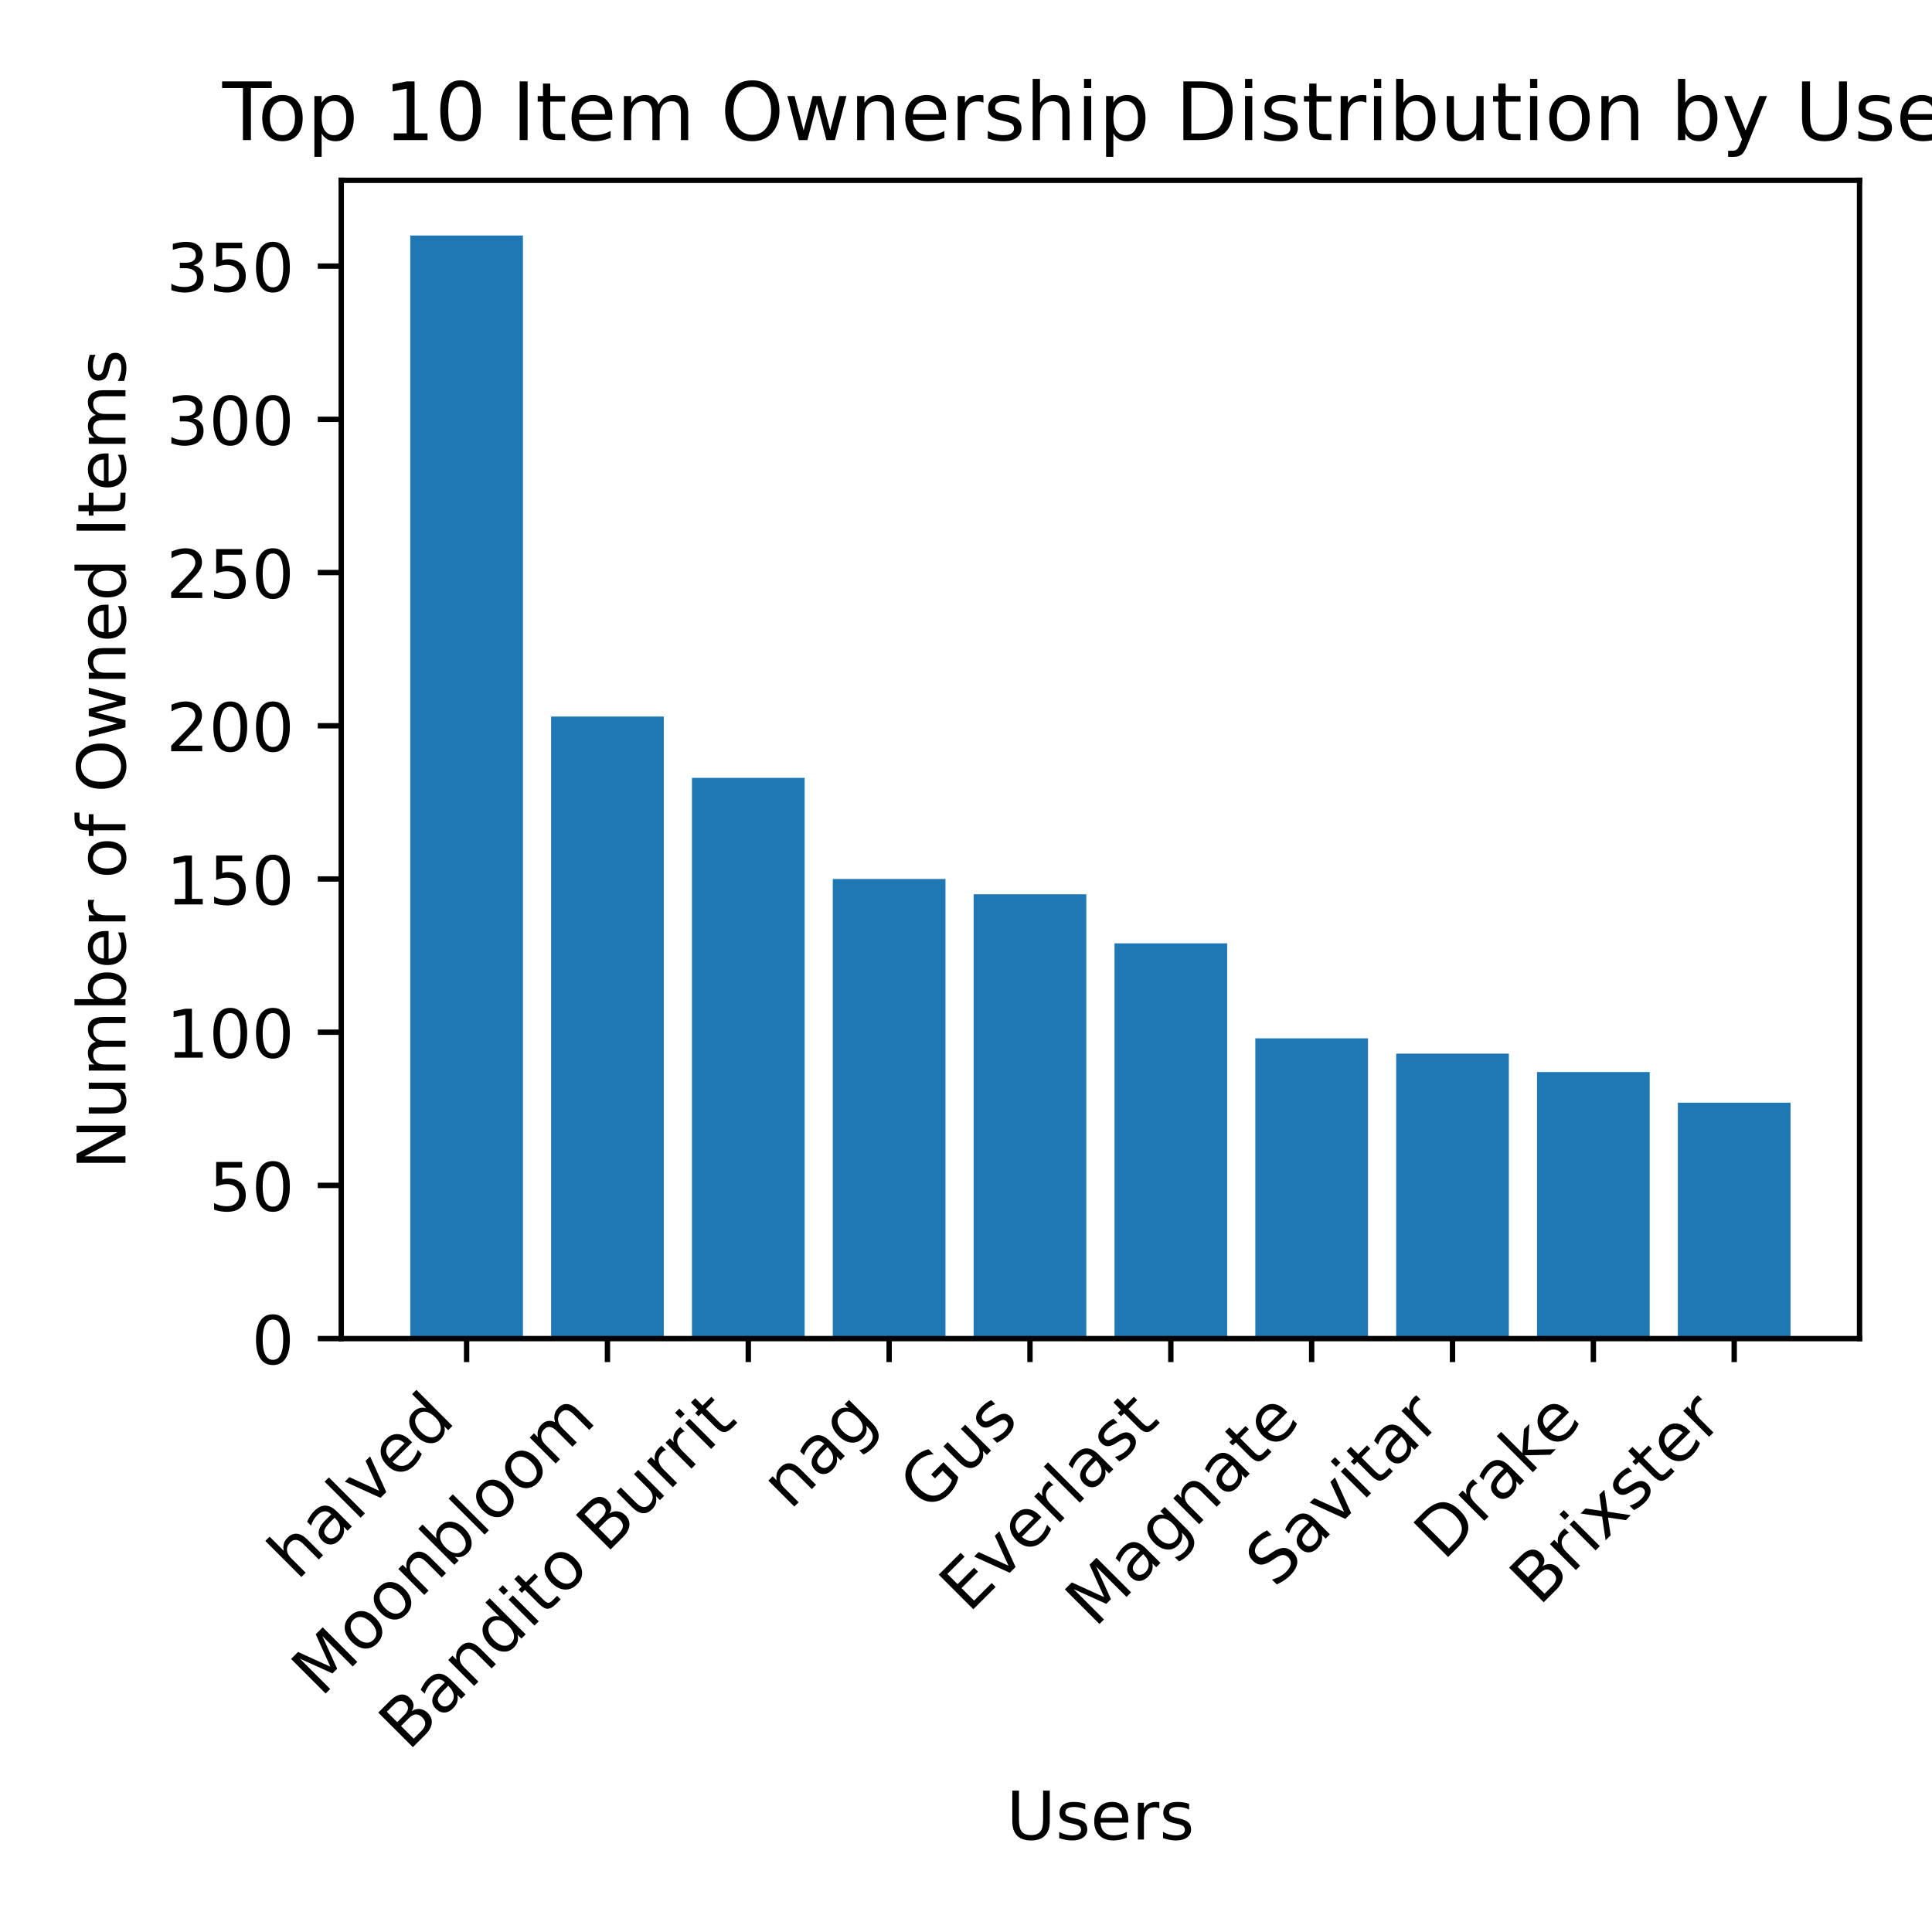
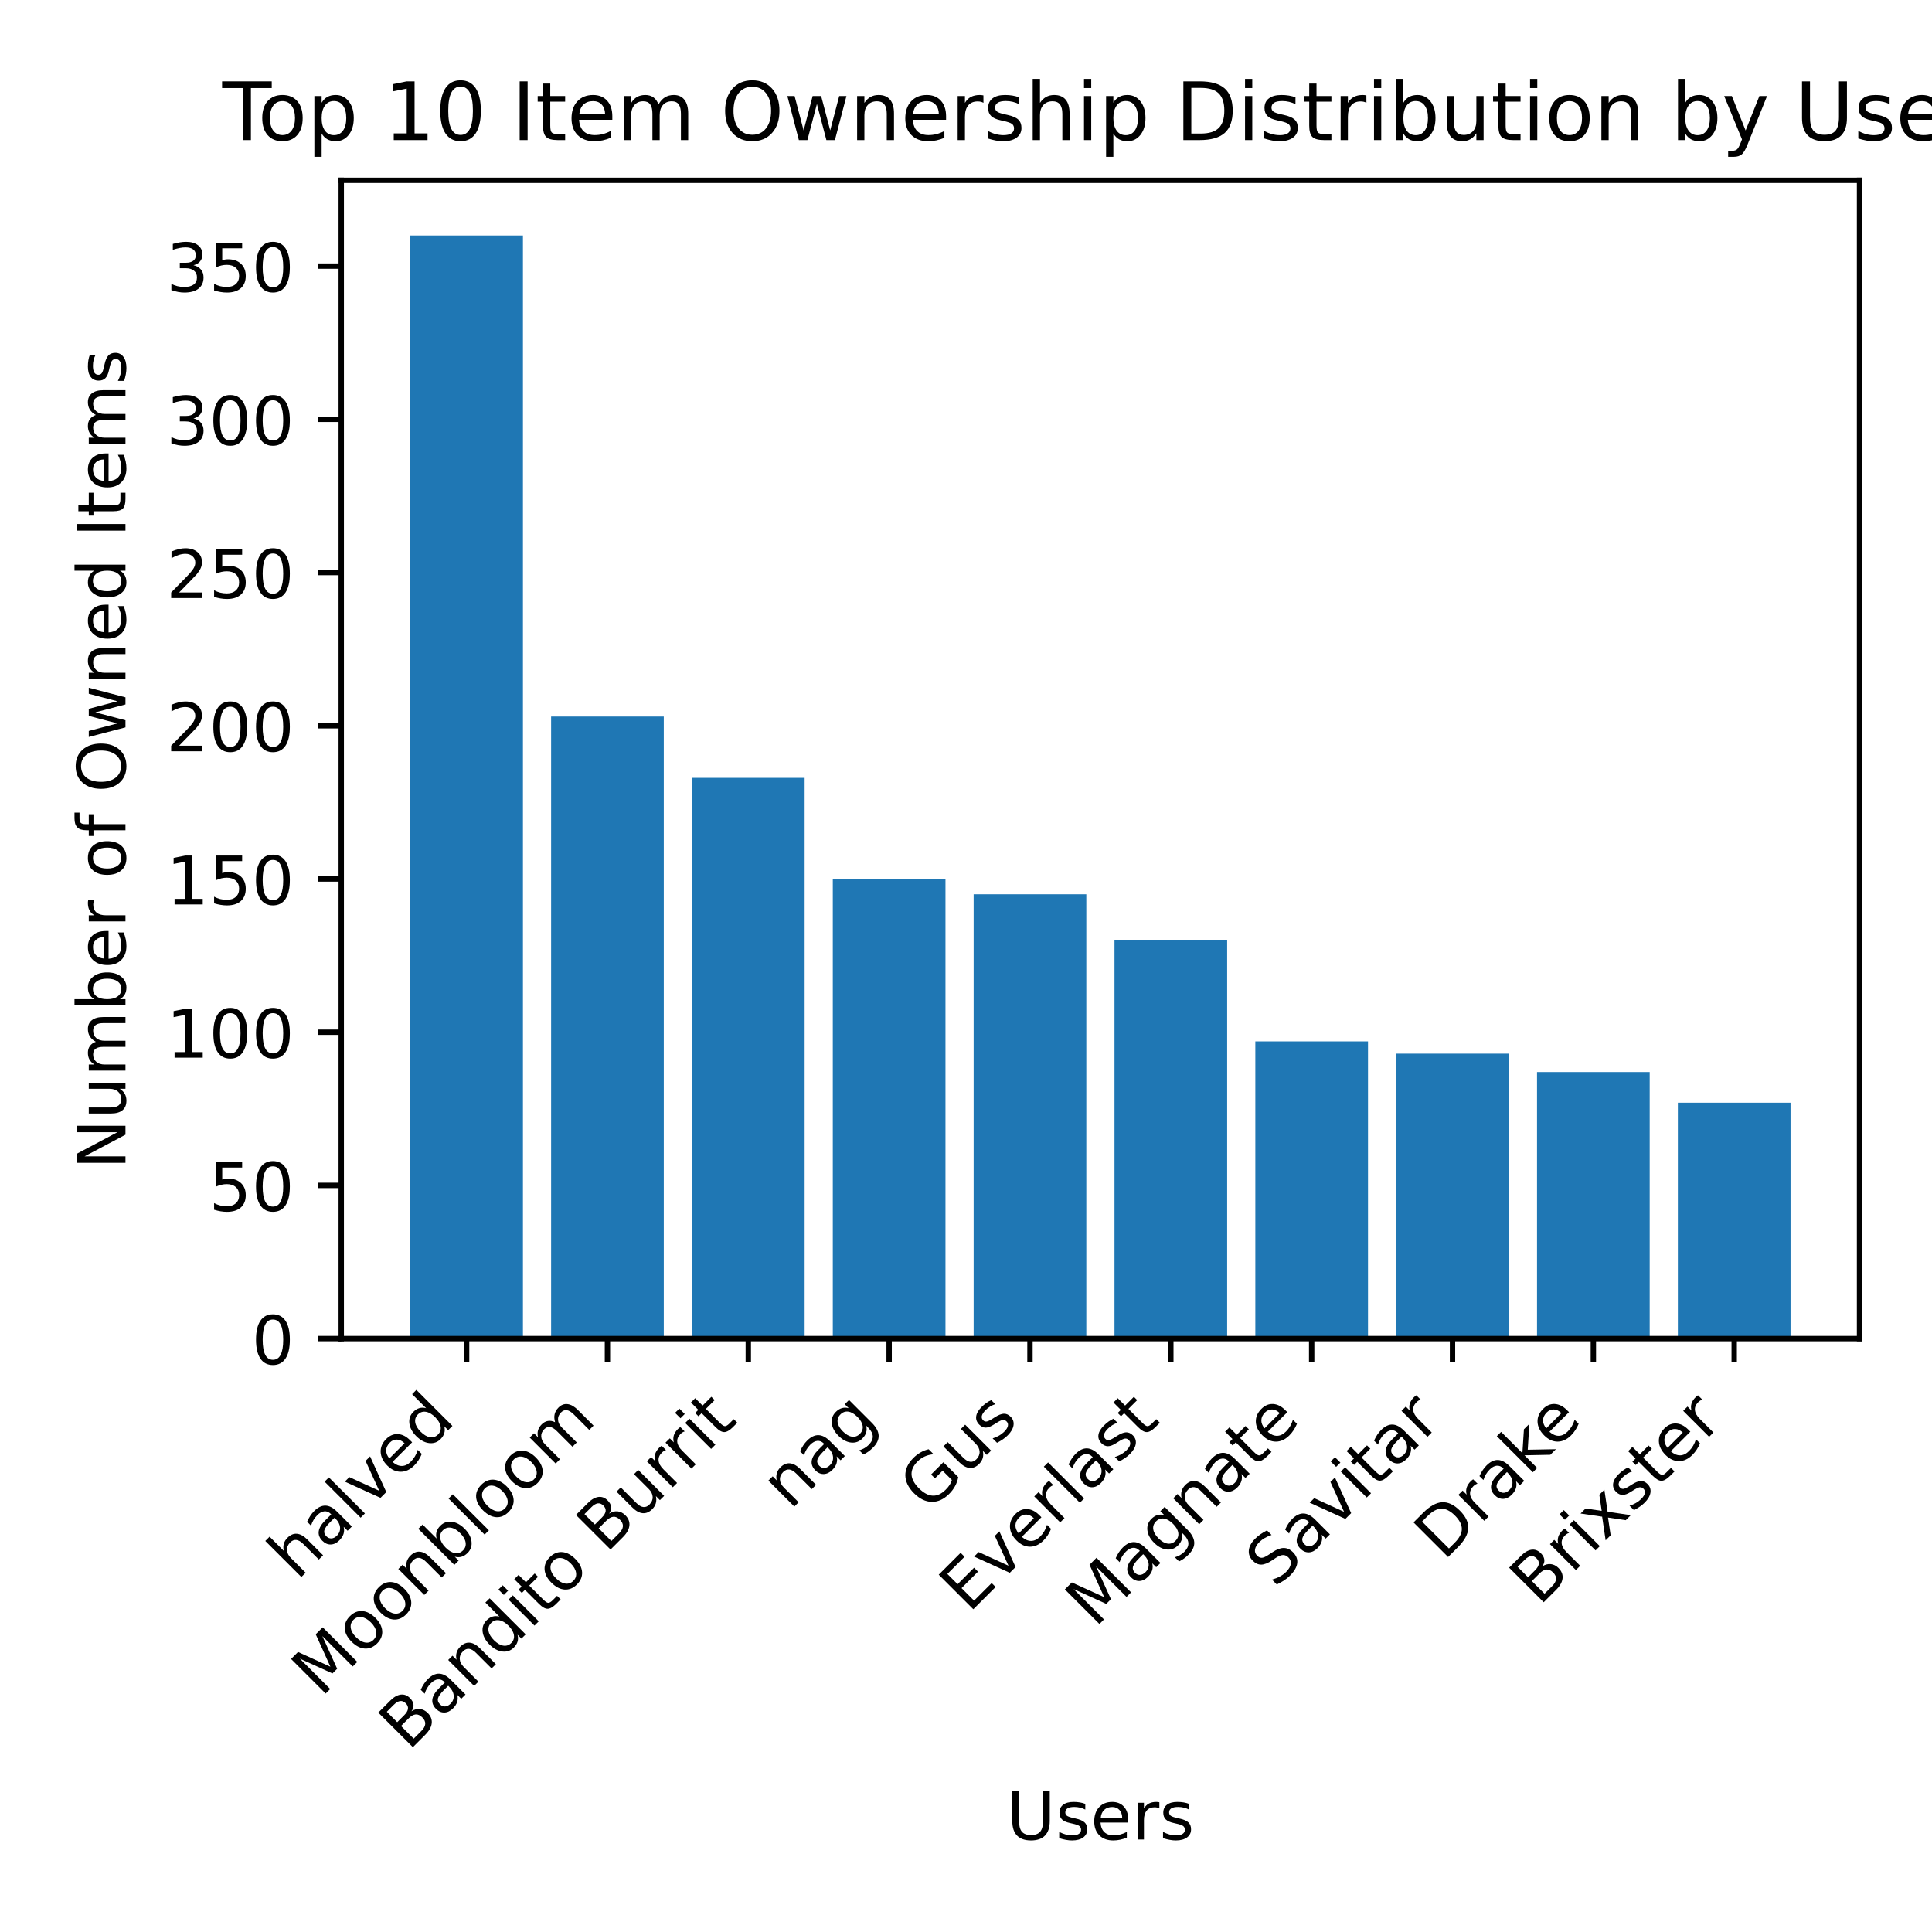
<svg xmlns="http://www.w3.org/2000/svg" xmlns:xlink="http://www.w3.org/1999/xlink" width="288pt" height="288pt" viewBox="0 0 288 288" version="1.1">
  <defs>
    <style type="text/css">*{stroke-linejoin: round; stroke-linecap: butt}</style>
  </defs>
  <g id="figure_1">
    <g id="patch_1">
      <path d="M 0 288  L 288 288  L 288 0  L 0 0  z " style="fill: #ffffff" />
    </g>
    <g id="axes_1">
      <g id="patch_2">
        <path d="M 50.87 199.544  L 277.2 199.544  L 277.2 26.88  L 50.87 26.88  z " style="fill: #ffffff" />
      </g>
      <g id="patch_3">
-         <path d="M 61.158 199.544  L 77.954 199.544  L 77.954 35.102  L 61.158 35.102  z " clip-path="url(#p0eec3273ac)" style="fill: #1f77b4" />
+         <path d="M 61.158 199.544  L 77.954 199.544  L 77.954 35.102  L 61.158 35.102  z " clip-path="url(#p256172b7d6)" style="fill: #1f77b4" />
      </g>
      <g id="patch_4">
-         <path d="M 82.153 199.544  L 98.949 199.544  L 98.949 106.817  L 82.153 106.817  z " clip-path="url(#p0eec3273ac)" style="fill: #1f77b4" />
+         <path d="M 82.153 199.544  L 98.949 199.544  L 98.949 106.817  L 82.153 106.817  z " clip-path="url(#p256172b7d6)" style="fill: #1f77b4" />
      </g>
      <g id="patch_5">
-         <path d="M 103.148 199.544  L 119.945 199.544  L 119.945 115.953  L 103.148 115.953  z " clip-path="url(#p0eec3273ac)" style="fill: #1f77b4" />
+         <path d="M 103.148 199.544  L 119.945 199.544  L 119.945 115.953  L 103.148 115.953  z " clip-path="url(#p256172b7d6)" style="fill: #1f77b4" />
      </g>
      <g id="patch_6">
-         <path d="M 124.144 199.544  L 140.94 199.544  L 140.94 131.027  L 124.144 131.027  z " clip-path="url(#p0eec3273ac)" style="fill: #1f77b4" />
+         <path d="M 124.144 199.544  L 140.94 199.544  L 140.94 131.027  L 124.144 131.027  z " clip-path="url(#p256172b7d6)" style="fill: #1f77b4" />
      </g>
      <g id="patch_7">
-         <path d="M 145.139 199.544  L 161.935 199.544  L 161.935 133.311  L 145.139 133.311  z " clip-path="url(#p0eec3273ac)" style="fill: #1f77b4" />
+         <path d="M 145.139 199.544  L 161.935 199.544  L 161.935 133.311  L 145.139 133.311  z " clip-path="url(#p256172b7d6)" style="fill: #1f77b4" />
      </g>
      <g id="patch_8">
-         <path d="M 166.135 199.544  L 182.931 199.544  L 182.931 140.619  L 166.135 140.619  z " clip-path="url(#p0eec3273ac)" style="fill: #1f77b4" />
+         <path d="M 166.135 199.544  L 182.931 199.544  L 182.931 140.162  L 166.135 140.162  z " clip-path="url(#p256172b7d6)" style="fill: #1f77b4" />
      </g>
      <g id="patch_9">
-         <path d="M 187.13 199.544  L 203.926 199.544  L 203.926 154.78  L 187.13 154.78  z " clip-path="url(#p0eec3273ac)" style="fill: #1f77b4" />
+         <path d="M 187.13 199.544  L 203.926 199.544  L 203.926 155.236  L 187.13 155.236  z " clip-path="url(#p256172b7d6)" style="fill: #1f77b4" />
      </g>
      <g id="patch_10">
-         <path d="M 208.125 199.544  L 224.922 199.544  L 224.922 157.063  L 208.125 157.063  z " clip-path="url(#p0eec3273ac)" style="fill: #1f77b4" />
+         <path d="M 208.125 199.544  L 224.922 199.544  L 224.922 157.063  L 208.125 157.063  z " clip-path="url(#p256172b7d6)" style="fill: #1f77b4" />
      </g>
      <g id="patch_11">
-         <path d="M 229.121 199.544  L 245.917 199.544  L 245.917 159.804  L 229.121 159.804  z " clip-path="url(#p0eec3273ac)" style="fill: #1f77b4" />
+         <path d="M 229.121 199.544  L 245.917 199.544  L 245.917 159.804  L 229.121 159.804  z " clip-path="url(#p256172b7d6)" style="fill: #1f77b4" />
      </g>
      <g id="patch_12">
-         <path d="M 250.116 199.544  L 266.912 199.544  L 266.912 164.372  L 250.116 164.372  z " clip-path="url(#p0eec3273ac)" style="fill: #1f77b4" />
+         <path d="M 250.116 199.544  L 266.912 199.544  L 266.912 164.372  L 250.116 164.372  z " clip-path="url(#p256172b7d6)" style="fill: #1f77b4" />
      </g>
      <g id="matplotlib.axis_1">
        <g id="xtick_1">
          <g id="line2d_1">
            <defs>
-               <path id="maa0c270ace" d="M 0 0  L 0 3.5  " style="stroke: #000000; stroke-width: 0.8" />
+               <path id="m7919a43d3a" d="M 0 0  L 0 3.5  " style="stroke: #000000; stroke-width: 0.8" />
            </defs>
            <g>
-               <use xlink:href="#maa0c270ace" x="69.556" y="199.544" style="stroke: #000000; stroke-width: 0.8" />
+               <use xlink:href="#m7919a43d3a" x="69.556" y="199.544" style="stroke: #000000; stroke-width: 0.8" />
            </g>
          </g>
          <g id="text_1">
            <g transform="translate(44.28122 235.7214) rotate(-45) scale(0.1 -0.1)">
              <defs>
                <path id="DejaVuSans-68" d="M 3513 2113  L 3513 0  L 2938 0  L 2938 2094  Q 2938 2591 2744 2837  Q 2550 3084 2163 3084  Q 1697 3084 1428 2787  Q 1159 2491 1159 1978  L 1159 0  L 581 0  L 581 4863  L 1159 4863  L 1159 2956  Q 1366 3272 1645 3428  Q 1925 3584 2291 3584  Q 2894 3584 3203 3211  Q 3513 2838 3513 2113  z " transform="scale(0.015625)" />
                <path id="DejaVuSans-61" d="M 2194 1759  Q 1497 1759 1228 1600  Q 959 1441 959 1056  Q 959 750 1161 570  Q 1363 391 1709 391  Q 2188 391 2477 730  Q 2766 1069 2766 1631  L 2766 1759  L 2194 1759  z M 3341 1997  L 3341 0  L 2766 0  L 2766 531  Q 2569 213 2275 61  Q 1981 -91 1556 -91  Q 1019 -91 701 211  Q 384 513 384 1019  Q 384 1609 779 1909  Q 1175 2209 1959 2209  L 2766 2209  L 2766 2266  Q 2766 2663 2505 2880  Q 2244 3097 1772 3097  Q 1472 3097 1187 3025  Q 903 2953 641 2809  L 641 3341  Q 956 3463 1253 3523  Q 1550 3584 1831 3584  Q 2591 3584 2966 3190  Q 3341 2797 3341 1997  z " transform="scale(0.015625)" />
                <path id="DejaVuSans-6c" d="M 603 4863  L 1178 4863  L 1178 0  L 603 0  L 603 4863  z " transform="scale(0.015625)" />
                <path id="DejaVuSans-76" d="M 191 3500  L 800 3500  L 1894 563  L 2988 3500  L 3597 3500  L 2284 0  L 1503 0  L 191 3500  z " transform="scale(0.015625)" />
                <path id="DejaVuSans-65" d="M 3597 1894  L 3597 1613  L 953 1613  Q 991 1019 1311 708  Q 1631 397 2203 397  Q 2534 397 2845 478  Q 3156 559 3463 722  L 3463 178  Q 3153 47 2828 -22  Q 2503 -91 2169 -91  Q 1331 -91 842 396  Q 353 884 353 1716  Q 353 2575 817 3079  Q 1281 3584 2069 3584  Q 2775 3584 3186 3129  Q 3597 2675 3597 1894  z M 3022 2063  Q 3016 2534 2758 2815  Q 2500 3097 2075 3097  Q 1594 3097 1305 2825  Q 1016 2553 972 2059  L 3022 2063  z " transform="scale(0.015625)" />
                <path id="DejaVuSans-64" d="M 2906 2969  L 2906 4863  L 3481 4863  L 3481 0  L 2906 0  L 2906 525  Q 2725 213 2448 61  Q 2172 -91 1784 -91  Q 1150 -91 751 415  Q 353 922 353 1747  Q 353 2572 751 3078  Q 1150 3584 1784 3584  Q 2172 3584 2448 3432  Q 2725 3281 2906 2969  z M 947 1747  Q 947 1113 1208 752  Q 1469 391 1925 391  Q 2381 391 2643 752  Q 2906 1113 2906 1747  Q 2906 2381 2643 2742  Q 2381 3103 1925 3103  Q 1469 3103 1208 2742  Q 947 2381 947 1747  z " transform="scale(0.015625)" />
              </defs>
              <use xlink:href="#DejaVuSans-68" />
              <use xlink:href="#DejaVuSans-61" x="63.379" />
              <use xlink:href="#DejaVuSans-6c" x="124.658" />
              <use xlink:href="#DejaVuSans-76" x="152.441" />
              <use xlink:href="#DejaVuSans-65" x="211.621" />
              <use xlink:href="#DejaVuSans-64" x="273.145" />
            </g>
          </g>
        </g>
        <g id="xtick_2">
          <g id="line2d_2">
            <g>
-               <use xlink:href="#maa0c270ace" x="90.551" y="199.544" style="stroke: #000000; stroke-width: 0.8" />
+               <use xlink:href="#m7919a43d3a" x="90.551" y="199.544" style="stroke: #000000; stroke-width: 0.8" />
            </g>
          </g>
          <g id="text_2">
            <g transform="translate(47.85082 253.1471) rotate(-45) scale(0.1 -0.1)">
              <defs>
                <path id="DejaVuSans-4d" d="M 628 4666  L 1569 4666  L 2759 1491  L 3956 4666  L 4897 4666  L 4897 0  L 4281 0  L 4281 4097  L 3078 897  L 2444 897  L 1241 4097  L 1241 0  L 628 0  L 628 4666  z " transform="scale(0.015625)" />
                <path id="DejaVuSans-6f" d="M 1959 3097  Q 1497 3097 1228 2736  Q 959 2375 959 1747  Q 959 1119 1226 758  Q 1494 397 1959 397  Q 2419 397 2687 759  Q 2956 1122 2956 1747  Q 2956 2369 2687 2733  Q 2419 3097 1959 3097  z M 1959 3584  Q 2709 3584 3137 3096  Q 3566 2609 3566 1747  Q 3566 888 3137 398  Q 2709 -91 1959 -91  Q 1206 -91 779 398  Q 353 888 353 1747  Q 353 2609 779 3096  Q 1206 3584 1959 3584  z " transform="scale(0.015625)" />
                <path id="DejaVuSans-6e" d="M 3513 2113  L 3513 0  L 2938 0  L 2938 2094  Q 2938 2591 2744 2837  Q 2550 3084 2163 3084  Q 1697 3084 1428 2787  Q 1159 2491 1159 1978  L 1159 0  L 581 0  L 581 3500  L 1159 3500  L 1159 2956  Q 1366 3272 1645 3428  Q 1925 3584 2291 3584  Q 2894 3584 3203 3211  Q 3513 2838 3513 2113  z " transform="scale(0.015625)" />
                <path id="DejaVuSans-62" d="M 3116 1747  Q 3116 2381 2855 2742  Q 2594 3103 2138 3103  Q 1681 3103 1420 2742  Q 1159 2381 1159 1747  Q 1159 1113 1420 752  Q 1681 391 2138 391  Q 2594 391 2855 752  Q 3116 1113 3116 1747  z M 1159 2969  Q 1341 3281 1617 3432  Q 1894 3584 2278 3584  Q 2916 3584 3314 3078  Q 3713 2572 3713 1747  Q 3713 922 3314 415  Q 2916 -91 2278 -91  Q 1894 -91 1617 61  Q 1341 213 1159 525  L 1159 0  L 581 0  L 581 4863  L 1159 4863  L 1159 2969  z " transform="scale(0.015625)" />
                <path id="DejaVuSans-6d" d="M 3328 2828  Q 3544 3216 3844 3400  Q 4144 3584 4550 3584  Q 5097 3584 5394 3201  Q 5691 2819 5691 2113  L 5691 0  L 5113 0  L 5113 2094  Q 5113 2597 4934 2840  Q 4756 3084 4391 3084  Q 3944 3084 3684 2787  Q 3425 2491 3425 1978  L 3425 0  L 2847 0  L 2847 2094  Q 2847 2600 2669 2842  Q 2491 3084 2119 3084  Q 1678 3084 1418 2786  Q 1159 2488 1159 1978  L 1159 0  L 581 0  L 581 3500  L 1159 3500  L 1159 2956  Q 1356 3278 1631 3431  Q 1906 3584 2284 3584  Q 2666 3584 2933 3390  Q 3200 3197 3328 2828  z " transform="scale(0.015625)" />
              </defs>
              <use xlink:href="#DejaVuSans-4d" />
              <use xlink:href="#DejaVuSans-6f" x="86.279" />
              <use xlink:href="#DejaVuSans-6f" x="147.461" />
              <use xlink:href="#DejaVuSans-6e" x="208.643" />
              <use xlink:href="#DejaVuSans-62" x="272.021" />
              <use xlink:href="#DejaVuSans-6c" x="335.498" />
              <use xlink:href="#DejaVuSans-6f" x="363.281" />
              <use xlink:href="#DejaVuSans-6f" x="424.463" />
              <use xlink:href="#DejaVuSans-6d" x="485.645" />
            </g>
          </g>
        </g>
        <g id="xtick_3">
          <g id="line2d_3">
            <g>
-               <use xlink:href="#maa0c270ace" x="111.547" y="199.544" style="stroke: #000000; stroke-width: 0.8" />
+               <use xlink:href="#m7919a43d3a" x="111.547" y="199.544" style="stroke: #000000; stroke-width: 0.8" />
            </g>
          </g>
          <g id="text_3">
            <g transform="translate(60.85146 261.1419) rotate(-45) scale(0.1 -0.1)">
              <defs>
                <path id="DejaVuSans-42" d="M 1259 2228  L 1259 519  L 2272 519  Q 2781 519 3026 730  Q 3272 941 3272 1375  Q 3272 1813 3026 2020  Q 2781 2228 2272 2228  L 1259 2228  z M 1259 4147  L 1259 2741  L 2194 2741  Q 2656 2741 2882 2914  Q 3109 3088 3109 3444  Q 3109 3797 2882 3972  Q 2656 4147 2194 4147  L 1259 4147  z M 628 4666  L 2241 4666  Q 2963 4666 3353 4366  Q 3744 4066 3744 3513  Q 3744 3084 3544 2831  Q 3344 2578 2956 2516  Q 3422 2416 3680 2098  Q 3938 1781 3938 1306  Q 3938 681 3513 340  Q 3088 0 2303 0  L 628 0  L 628 4666  z " transform="scale(0.015625)" />
                <path id="DejaVuSans-69" d="M 603 3500  L 1178 3500  L 1178 0  L 603 0  L 603 3500  z M 603 4863  L 1178 4863  L 1178 4134  L 603 4134  L 603 4863  z " transform="scale(0.015625)" />
                <path id="DejaVuSans-74" d="M 1172 4494  L 1172 3500  L 2356 3500  L 2356 3053  L 1172 3053  L 1172 1153  Q 1172 725 1289 603  Q 1406 481 1766 481  L 2356 481  L 2356 0  L 1766 0  Q 1100 0 847 248  Q 594 497 594 1153  L 594 3053  L 172 3053  L 172 3500  L 594 3500  L 594 4494  L 1172 4494  z " transform="scale(0.015625)" />
                <path id="DejaVuSans-20" transform="scale(0.015625)" />
                <path id="DejaVuSans-75" d="M 544 1381  L 544 3500  L 1119 3500  L 1119 1403  Q 1119 906 1312 657  Q 1506 409 1894 409  Q 2359 409 2629 706  Q 2900 1003 2900 1516  L 2900 3500  L 3475 3500  L 3475 0  L 2900 0  L 2900 538  Q 2691 219 2414 64  Q 2138 -91 1772 -91  Q 1169 -91 856 284  Q 544 659 544 1381  z M 1991 3584  L 1991 3584  z " transform="scale(0.015625)" />
                <path id="DejaVuSans-72" d="M 2631 2963  Q 2534 3019 2420 3045  Q 2306 3072 2169 3072  Q 1681 3072 1420 2755  Q 1159 2438 1159 1844  L 1159 0  L 581 0  L 581 3500  L 1159 3500  L 1159 2956  Q 1341 3275 1631 3429  Q 1922 3584 2338 3584  Q 2397 3584 2469 3576  Q 2541 3569 2628 3553  L 2631 2963  z " transform="scale(0.015625)" />
              </defs>
              <use xlink:href="#DejaVuSans-42" />
              <use xlink:href="#DejaVuSans-61" x="68.604" />
              <use xlink:href="#DejaVuSans-6e" x="129.883" />
              <use xlink:href="#DejaVuSans-64" x="193.262" />
              <use xlink:href="#DejaVuSans-69" x="256.738" />
              <use xlink:href="#DejaVuSans-74" x="284.521" />
              <use xlink:href="#DejaVuSans-6f" x="323.73" />
              <use xlink:href="#DejaVuSans-20" x="384.912" />
              <use xlink:href="#DejaVuSans-42" x="416.699" />
              <use xlink:href="#DejaVuSans-75" x="485.303" />
              <use xlink:href="#DejaVuSans-72" x="548.682" />
              <use xlink:href="#DejaVuSans-72" x="588.045" />
              <use xlink:href="#DejaVuSans-69" x="629.158" />
              <use xlink:href="#DejaVuSans-74" x="656.941" />
            </g>
          </g>
        </g>
        <g id="xtick_4">
          <g id="line2d_4">
            <g>
-               <use xlink:href="#maa0c270ace" x="132.542" y="199.544" style="stroke: #000000; stroke-width: 0.8" />
+               <use xlink:href="#m7919a43d3a" x="132.542" y="199.544" style="stroke: #000000; stroke-width: 0.8" />
            </g>
          </g>
          <g id="text_4">
            <g transform="translate(117.7678 225.2208) rotate(-45) scale(0.1 -0.1)">
              <defs>
                <path id="DejaVuSans-67" d="M 2906 1791  Q 2906 2416 2648 2759  Q 2391 3103 1925 3103  Q 1463 3103 1205 2759  Q 947 2416 947 1791  Q 947 1169 1205 825  Q 1463 481 1925 481  Q 2391 481 2648 825  Q 2906 1169 2906 1791  z M 3481 434  Q 3481 -459 3084 -895  Q 2688 -1331 1869 -1331  Q 1566 -1331 1297 -1286  Q 1028 -1241 775 -1147  L 775 -588  Q 1028 -725 1275 -790  Q 1522 -856 1778 -856  Q 2344 -856 2625 -561  Q 2906 -266 2906 331  L 2906 616  Q 2728 306 2450 153  Q 2172 0 1784 0  Q 1141 0 747 490  Q 353 981 353 1791  Q 353 2603 747 3093  Q 1141 3584 1784 3584  Q 2172 3584 2450 3431  Q 2728 3278 2906 2969  L 2906 3500  L 3481 3500  L 3481 434  z " transform="scale(0.015625)" />
              </defs>
              <use xlink:href="#DejaVuSans-6e" />
              <use xlink:href="#DejaVuSans-61" x="63.379" />
              <use xlink:href="#DejaVuSans-67" x="124.658" />
            </g>
          </g>
        </g>
        <g id="xtick_5">
          <g id="line2d_5">
            <g>
-               <use xlink:href="#maa0c270ace" x="153.537" y="199.544" style="stroke: #000000; stroke-width: 0.8" />
+               <use xlink:href="#m7919a43d3a" x="153.537" y="199.544" style="stroke: #000000; stroke-width: 0.8" />
            </g>
          </g>
          <g id="text_5">
            <g transform="translate(138.4229 225.5611) rotate(-45) scale(0.1 -0.1)">
              <defs>
                <path id="DejaVuSans-47" d="M 3809 666  L 3809 1919  L 2778 1919  L 2778 2438  L 4434 2438  L 4434 434  Q 4069 175 3628 42  Q 3188 -91 2688 -91  Q 1594 -91 976 548  Q 359 1188 359 2328  Q 359 3472 976 4111  Q 1594 4750 2688 4750  Q 3144 4750 3555 4637  Q 3966 4525 4313 4306  L 4313 3634  Q 3963 3931 3569 4081  Q 3175 4231 2741 4231  Q 1884 4231 1454 3753  Q 1025 3275 1025 2328  Q 1025 1384 1454 906  Q 1884 428 2741 428  Q 3075 428 3337 486  Q 3600 544 3809 666  z " transform="scale(0.015625)" />
                <path id="DejaVuSans-73" d="M 2834 3397  L 2834 2853  Q 2591 2978 2328 3040  Q 2066 3103 1784 3103  Q 1356 3103 1142 2972  Q 928 2841 928 2578  Q 928 2378 1081 2264  Q 1234 2150 1697 2047  L 1894 2003  Q 2506 1872 2764 1633  Q 3022 1394 3022 966  Q 3022 478 2636 193  Q 2250 -91 1575 -91  Q 1294 -91 989 -36  Q 684 19 347 128  L 347 722  Q 666 556 975 473  Q 1284 391 1588 391  Q 1994 391 2212 530  Q 2431 669 2431 922  Q 2431 1156 2273 1281  Q 2116 1406 1581 1522  L 1381 1569  Q 847 1681 609 1914  Q 372 2147 372 2553  Q 372 3047 722 3315  Q 1072 3584 1716 3584  Q 2034 3584 2315 3537  Q 2597 3491 2834 3397  z " transform="scale(0.015625)" />
              </defs>
              <use xlink:href="#DejaVuSans-47" />
              <use xlink:href="#DejaVuSans-75" x="77.49" />
              <use xlink:href="#DejaVuSans-73" x="140.869" />
            </g>
          </g>
        </g>
        <g id="xtick_6">
          <g id="line2d_6">
            <g>
-               <use xlink:href="#maa0c270ace" x="174.533" y="199.544" style="stroke: #000000; stroke-width: 0.8" />
+               <use xlink:href="#m7919a43d3a" x="174.533" y="199.544" style="stroke: #000000; stroke-width: 0.8" />
            </g>
          </g>
          <g id="text_6">
            <g transform="translate(144.3978 240.5816) rotate(-45) scale(0.1 -0.1)">
              <defs>
                <path id="DejaVuSans-45" d="M 628 4666  L 3578 4666  L 3578 4134  L 1259 4134  L 1259 2753  L 3481 2753  L 3481 2222  L 1259 2222  L 1259 531  L 3634 531  L 3634 0  L 628 0  L 628 4666  z " transform="scale(0.015625)" />
              </defs>
              <use xlink:href="#DejaVuSans-45" />
              <use xlink:href="#DejaVuSans-76" x="63.184" />
              <use xlink:href="#DejaVuSans-65" x="122.363" />
              <use xlink:href="#DejaVuSans-72" x="183.887" />
              <use xlink:href="#DejaVuSans-6c" x="225" />
              <use xlink:href="#DejaVuSans-61" x="252.783" />
              <use xlink:href="#DejaVuSans-73" x="314.062" />
              <use xlink:href="#DejaVuSans-74" x="366.162" />
            </g>
          </g>
        </g>
        <g id="xtick_7">
          <g id="line2d_7">
            <g>
-               <use xlink:href="#maa0c270ace" x="195.528" y="199.544" style="stroke: #000000; stroke-width: 0.8" />
+               <use xlink:href="#m7919a43d3a" x="195.528" y="199.544" style="stroke: #000000; stroke-width: 0.8" />
            </g>
          </g>
          <g id="text_7">
            <g transform="translate(163.1967 242.7781) rotate(-45) scale(0.1 -0.1)">
              <use xlink:href="#DejaVuSans-4d" />
              <use xlink:href="#DejaVuSans-61" x="86.279" />
              <use xlink:href="#DejaVuSans-67" x="147.559" />
              <use xlink:href="#DejaVuSans-6e" x="211.035" />
              <use xlink:href="#DejaVuSans-61" x="274.414" />
              <use xlink:href="#DejaVuSans-74" x="335.693" />
              <use xlink:href="#DejaVuSans-65" x="374.902" />
            </g>
          </g>
        </g>
        <g id="xtick_8">
          <g id="line2d_8">
            <g>
-               <use xlink:href="#maa0c270ace" x="216.523" y="199.544" style="stroke: #000000; stroke-width: 0.8" />
+               <use xlink:href="#m7919a43d3a" x="216.523" y="199.544" style="stroke: #000000; stroke-width: 0.8" />
            </g>
          </g>
          <g id="text_8">
            <g transform="translate(190.0688 236.9014) rotate(-45) scale(0.1 -0.1)">
              <defs>
                <path id="DejaVuSans-53" d="M 3425 4513  L 3425 3897  Q 3066 4069 2747 4153  Q 2428 4238 2131 4238  Q 1616 4238 1336 4038  Q 1056 3838 1056 3469  Q 1056 3159 1242 3001  Q 1428 2844 1947 2747  L 2328 2669  Q 3034 2534 3370 2195  Q 3706 1856 3706 1288  Q 3706 609 3251 259  Q 2797 -91 1919 -91  Q 1588 -91 1214 -16  Q 841 59 441 206  L 441 856  Q 825 641 1194 531  Q 1563 422 1919 422  Q 2459 422 2753 634  Q 3047 847 3047 1241  Q 3047 1584 2836 1778  Q 2625 1972 2144 2069  L 1759 2144  Q 1053 2284 737 2584  Q 422 2884 422 3419  Q 422 4038 858 4394  Q 1294 4750 2059 4750  Q 2388 4750 2728 4690  Q 3069 4631 3425 4513  z " transform="scale(0.015625)" />
              </defs>
              <use xlink:href="#DejaVuSans-53" />
              <use xlink:href="#DejaVuSans-61" x="63.477" />
              <use xlink:href="#DejaVuSans-76" x="124.756" />
              <use xlink:href="#DejaVuSans-69" x="183.936" />
              <use xlink:href="#DejaVuSans-74" x="211.719" />
              <use xlink:href="#DejaVuSans-61" x="250.928" />
              <use xlink:href="#DejaVuSans-72" x="312.207" />
            </g>
          </g>
        </g>
        <g id="xtick_9">
          <g id="line2d_9">
            <g>
-               <use xlink:href="#maa0c270ace" x="237.519" y="199.544" style="stroke: #000000; stroke-width: 0.8" />
+               <use xlink:href="#m7919a43d3a" x="237.519" y="199.544" style="stroke: #000000; stroke-width: 0.8" />
            </g>
          </g>
          <g id="text_9">
            <g transform="translate(215.1742 232.7913) rotate(-45) scale(0.1 -0.1)">
              <defs>
                <path id="DejaVuSans-44" d="M 1259 4147  L 1259 519  L 2022 519  Q 2988 519 3436 956  Q 3884 1394 3884 2338  Q 3884 3275 3436 3711  Q 2988 4147 2022 4147  L 1259 4147  z M 628 4666  L 1925 4666  Q 3281 4666 3915 4102  Q 4550 3538 4550 2338  Q 4550 1131 3912 565  Q 3275 0 1925 0  L 628 0  L 628 4666  z " transform="scale(0.015625)" />
                <path id="DejaVuSans-6b" d="M 581 4863  L 1159 4863  L 1159 1991  L 2875 3500  L 3609 3500  L 1753 1863  L 3688 0  L 2938 0  L 1159 1709  L 1159 0  L 581 0  L 581 4863  z " transform="scale(0.015625)" />
              </defs>
              <use xlink:href="#DejaVuSans-44" />
              <use xlink:href="#DejaVuSans-72" x="77.002" />
              <use xlink:href="#DejaVuSans-61" x="118.115" />
              <use xlink:href="#DejaVuSans-6b" x="179.395" />
              <use xlink:href="#DejaVuSans-65" x="233.68" />
            </g>
          </g>
        </g>
        <g id="xtick_10">
          <g id="line2d_10">
            <g>
-               <use xlink:href="#maa0c270ace" x="258.514" y="199.544" style="stroke: #000000; stroke-width: 0.8" />
+               <use xlink:href="#m7919a43d3a" x="258.514" y="199.544" style="stroke: #000000; stroke-width: 0.8" />
            </g>
          </g>
          <g id="text_10">
            <g transform="translate(229.4222 239.5387) rotate(-45) scale(0.1 -0.1)">
              <defs>
                <path id="DejaVuSans-78" d="M 3513 3500  L 2247 1797  L 3578 0  L 2900 0  L 1881 1375  L 863 0  L 184 0  L 1544 1831  L 300 3500  L 978 3500  L 1906 2253  L 2834 3500  L 3513 3500  z " transform="scale(0.015625)" />
              </defs>
              <use xlink:href="#DejaVuSans-42" />
              <use xlink:href="#DejaVuSans-72" x="68.604" />
              <use xlink:href="#DejaVuSans-69" x="109.717" />
              <use xlink:href="#DejaVuSans-78" x="137.5" />
              <use xlink:href="#DejaVuSans-73" x="196.68" />
              <use xlink:href="#DejaVuSans-74" x="248.779" />
              <use xlink:href="#DejaVuSans-65" x="287.988" />
              <use xlink:href="#DejaVuSans-72" x="349.512" />
            </g>
          </g>
        </g>
        <g id="text_11">
          <g transform="translate(150.0342 274.2109) scale(0.1 -0.1)">
            <defs>
              <path id="DejaVuSans-55" d="M 556 4666  L 1191 4666  L 1191 1831  Q 1191 1081 1462 751  Q 1734 422 2344 422  Q 2950 422 3222 751  Q 3494 1081 3494 1831  L 3494 4666  L 4128 4666  L 4128 1753  Q 4128 841 3676 375  Q 3225 -91 2344 -91  Q 1459 -91 1007 375  Q 556 841 556 1753  L 556 4666  z " transform="scale(0.015625)" />
            </defs>
            <use xlink:href="#DejaVuSans-55" />
            <use xlink:href="#DejaVuSans-73" x="73.193" />
            <use xlink:href="#DejaVuSans-65" x="125.293" />
            <use xlink:href="#DejaVuSans-72" x="186.816" />
            <use xlink:href="#DejaVuSans-73" x="227.93" />
          </g>
        </g>
      </g>
      <g id="matplotlib.axis_2">
        <g id="ytick_1">
          <g id="line2d_11">
            <defs>
-               <path id="m69ab7aadcb" d="M 0 0  L -3.5 0  " style="stroke: #000000; stroke-width: 0.8" />
+               <path id="mbfc58b4bf8" d="M 0 0  L -3.5 0  " style="stroke: #000000; stroke-width: 0.8" />
            </defs>
            <g>
-               <use xlink:href="#m69ab7aadcb" x="50.87" y="199.544" style="stroke: #000000; stroke-width: 0.8" />
+               <use xlink:href="#mbfc58b4bf8" x="50.87" y="199.544" style="stroke: #000000; stroke-width: 0.8" />
            </g>
          </g>
          <g id="text_12">
            <g transform="translate(37.5075 203.3436) scale(0.1 -0.1)">
              <defs>
                <path id="DejaVuSans-30" d="M 2034 4250  Q 1547 4250 1301 3770  Q 1056 3291 1056 2328  Q 1056 1369 1301 889  Q 1547 409 2034 409  Q 2525 409 2770 889  Q 3016 1369 3016 2328  Q 3016 3291 2770 3770  Q 2525 4250 2034 4250  z M 2034 4750  Q 2819 4750 3233 4129  Q 3647 3509 3647 2328  Q 3647 1150 3233 529  Q 2819 -91 2034 -91  Q 1250 -91 836 529  Q 422 1150 422 2328  Q 422 3509 836 4129  Q 1250 4750 2034 4750  z " transform="scale(0.015625)" />
              </defs>
              <use xlink:href="#DejaVuSans-30" />
            </g>
          </g>
        </g>
        <g id="ytick_2">
          <g id="line2d_12">
            <g>
-               <use xlink:href="#m69ab7aadcb" x="50.87" y="176.705" style="stroke: #000000; stroke-width: 0.8" />
+               <use xlink:href="#mbfc58b4bf8" x="50.87" y="176.705" style="stroke: #000000; stroke-width: 0.8" />
            </g>
          </g>
          <g id="text_13">
            <g transform="translate(31.145 180.5044) scale(0.1 -0.1)">
              <defs>
                <path id="DejaVuSans-35" d="M 691 4666  L 3169 4666  L 3169 4134  L 1269 4134  L 1269 2991  Q 1406 3038 1543 3061  Q 1681 3084 1819 3084  Q 2600 3084 3056 2656  Q 3513 2228 3513 1497  Q 3513 744 3044 326  Q 2575 -91 1722 -91  Q 1428 -91 1123 -41  Q 819 9 494 109  L 494 744  Q 775 591 1075 516  Q 1375 441 1709 441  Q 2250 441 2565 725  Q 2881 1009 2881 1497  Q 2881 1984 2565 2268  Q 2250 2553 1709 2553  Q 1456 2553 1204 2497  Q 953 2441 691 2322  L 691 4666  z " transform="scale(0.015625)" />
              </defs>
              <use xlink:href="#DejaVuSans-35" />
              <use xlink:href="#DejaVuSans-30" x="63.623" />
            </g>
          </g>
        </g>
        <g id="ytick_3">
          <g id="line2d_13">
            <g>
-               <use xlink:href="#m69ab7aadcb" x="50.87" y="153.866" style="stroke: #000000; stroke-width: 0.8" />
+               <use xlink:href="#mbfc58b4bf8" x="50.87" y="153.866" style="stroke: #000000; stroke-width: 0.8" />
            </g>
          </g>
          <g id="text_14">
            <g transform="translate(24.7825 157.6652) scale(0.1 -0.1)">
              <defs>
                <path id="DejaVuSans-31" d="M 794 531  L 1825 531  L 1825 4091  L 703 3866  L 703 4441  L 1819 4666  L 2450 4666  L 2450 531  L 3481 531  L 3481 0  L 794 0  L 794 531  z " transform="scale(0.015625)" />
              </defs>
              <use xlink:href="#DejaVuSans-31" />
              <use xlink:href="#DejaVuSans-30" x="63.623" />
              <use xlink:href="#DejaVuSans-30" x="127.246" />
            </g>
          </g>
        </g>
        <g id="ytick_4">
          <g id="line2d_14">
            <g>
-               <use xlink:href="#m69ab7aadcb" x="50.87" y="131.027" style="stroke: #000000; stroke-width: 0.8" />
+               <use xlink:href="#mbfc58b4bf8" x="50.87" y="131.027" style="stroke: #000000; stroke-width: 0.8" />
            </g>
          </g>
          <g id="text_15">
            <g transform="translate(24.7825 134.826) scale(0.1 -0.1)">
              <use xlink:href="#DejaVuSans-31" />
              <use xlink:href="#DejaVuSans-35" x="63.623" />
              <use xlink:href="#DejaVuSans-30" x="127.246" />
            </g>
          </g>
        </g>
        <g id="ytick_5">
          <g id="line2d_15">
            <g>
-               <use xlink:href="#m69ab7aadcb" x="50.87" y="108.188" style="stroke: #000000; stroke-width: 0.8" />
+               <use xlink:href="#mbfc58b4bf8" x="50.87" y="108.188" style="stroke: #000000; stroke-width: 0.8" />
            </g>
          </g>
          <g id="text_16">
            <g transform="translate(24.7825 111.9868) scale(0.1 -0.1)">
              <defs>
                <path id="DejaVuSans-32" d="M 1228 531  L 3431 531  L 3431 0  L 469 0  L 469 531  Q 828 903 1448 1529  Q 2069 2156 2228 2338  Q 2531 2678 2651 2914  Q 2772 3150 2772 3378  Q 2772 3750 2511 3984  Q 2250 4219 1831 4219  Q 1534 4219 1204 4116  Q 875 4013 500 3803  L 500 4441  Q 881 4594 1212 4672  Q 1544 4750 1819 4750  Q 2544 4750 2975 4387  Q 3406 4025 3406 3419  Q 3406 3131 3298 2873  Q 3191 2616 2906 2266  Q 2828 2175 2409 1742  Q 1991 1309 1228 531  z " transform="scale(0.015625)" />
              </defs>
              <use xlink:href="#DejaVuSans-32" />
              <use xlink:href="#DejaVuSans-30" x="63.623" />
              <use xlink:href="#DejaVuSans-30" x="127.246" />
            </g>
          </g>
        </g>
        <g id="ytick_6">
          <g id="line2d_16">
            <g>
-               <use xlink:href="#m69ab7aadcb" x="50.87" y="85.348" style="stroke: #000000; stroke-width: 0.8" />
+               <use xlink:href="#mbfc58b4bf8" x="50.87" y="85.348" style="stroke: #000000; stroke-width: 0.8" />
            </g>
          </g>
          <g id="text_17">
            <g transform="translate(24.7825 89.14758) scale(0.1 -0.1)">
              <use xlink:href="#DejaVuSans-32" />
              <use xlink:href="#DejaVuSans-35" x="63.623" />
              <use xlink:href="#DejaVuSans-30" x="127.246" />
            </g>
          </g>
        </g>
        <g id="ytick_7">
          <g id="line2d_17">
            <g>
-               <use xlink:href="#m69ab7aadcb" x="50.87" y="62.509" style="stroke: #000000; stroke-width: 0.8" />
+               <use xlink:href="#mbfc58b4bf8" x="50.87" y="62.509" style="stroke: #000000; stroke-width: 0.8" />
            </g>
          </g>
          <g id="text_18">
            <g transform="translate(24.7825 66.30838) scale(0.1 -0.1)">
              <defs>
                <path id="DejaVuSans-33" d="M 2597 2516  Q 3050 2419 3304 2112  Q 3559 1806 3559 1356  Q 3559 666 3084 287  Q 2609 -91 1734 -91  Q 1441 -91 1130 -33  Q 819 25 488 141  L 488 750  Q 750 597 1062 519  Q 1375 441 1716 441  Q 2309 441 2620 675  Q 2931 909 2931 1356  Q 2931 1769 2642 2001  Q 2353 2234 1838 2234  L 1294 2234  L 1294 2753  L 1863 2753  Q 2328 2753 2575 2939  Q 2822 3125 2822 3475  Q 2822 3834 2567 4026  Q 2313 4219 1838 4219  Q 1578 4219 1281 4162  Q 984 4106 628 3988  L 628 4550  Q 988 4650 1302 4700  Q 1616 4750 1894 4750  Q 2613 4750 3031 4423  Q 3450 4097 3450 3541  Q 3450 3153 3228 2886  Q 3006 2619 2597 2516  z " transform="scale(0.015625)" />
              </defs>
              <use xlink:href="#DejaVuSans-33" />
              <use xlink:href="#DejaVuSans-30" x="63.623" />
              <use xlink:href="#DejaVuSans-30" x="127.246" />
            </g>
          </g>
        </g>
        <g id="ytick_8">
          <g id="line2d_18">
            <g>
-               <use xlink:href="#m69ab7aadcb" x="50.87" y="39.67" style="stroke: #000000; stroke-width: 0.8" />
+               <use xlink:href="#mbfc58b4bf8" x="50.87" y="39.67" style="stroke: #000000; stroke-width: 0.8" />
            </g>
          </g>
          <g id="text_19">
            <g transform="translate(24.7825 43.46917) scale(0.1 -0.1)">
              <use xlink:href="#DejaVuSans-33" />
              <use xlink:href="#DejaVuSans-35" x="63.623" />
              <use xlink:href="#DejaVuSans-30" x="127.246" />
            </g>
          </g>
        </g>
        <g id="text_20">
          <g transform="translate(18.70281 174.3161) rotate(-90) scale(0.1 -0.1)">
            <defs>
              <path id="DejaVuSans-4e" d="M 628 4666  L 1478 4666  L 3547 763  L 3547 4666  L 4159 4666  L 4159 0  L 3309 0  L 1241 3903  L 1241 0  L 628 0  L 628 4666  z " transform="scale(0.015625)" />
              <path id="DejaVuSans-66" d="M 2375 4863  L 2375 4384  L 1825 4384  Q 1516 4384 1395 4259  Q 1275 4134 1275 3809  L 1275 3500  L 2222 3500  L 2222 3053  L 1275 3053  L 1275 0  L 697 0  L 697 3053  L 147 3053  L 147 3500  L 697 3500  L 697 3744  Q 697 4328 969 4595  Q 1241 4863 1831 4863  L 2375 4863  z " transform="scale(0.015625)" />
              <path id="DejaVuSans-4f" d="M 2522 4238  Q 1834 4238 1429 3725  Q 1025 3213 1025 2328  Q 1025 1447 1429 934  Q 1834 422 2522 422  Q 3209 422 3611 934  Q 4013 1447 4013 2328  Q 4013 3213 3611 3725  Q 3209 4238 2522 4238  z M 2522 4750  Q 3503 4750 4090 4092  Q 4678 3434 4678 2328  Q 4678 1225 4090 567  Q 3503 -91 2522 -91  Q 1538 -91 948 565  Q 359 1222 359 2328  Q 359 3434 948 4092  Q 1538 4750 2522 4750  z " transform="scale(0.015625)" />
              <path id="DejaVuSans-77" d="M 269 3500  L 844 3500  L 1563 769  L 2278 3500  L 2956 3500  L 3675 769  L 4391 3500  L 4966 3500  L 4050 0  L 3372 0  L 2619 2869  L 1863 0  L 1184 0  L 269 3500  z " transform="scale(0.015625)" />
              <path id="DejaVuSans-49" d="M 628 4666  L 1259 4666  L 1259 0  L 628 0  L 628 4666  z " transform="scale(0.015625)" />
            </defs>
            <use xlink:href="#DejaVuSans-4e" />
            <use xlink:href="#DejaVuSans-75" x="74.805" />
            <use xlink:href="#DejaVuSans-6d" x="138.184" />
            <use xlink:href="#DejaVuSans-62" x="235.596" />
            <use xlink:href="#DejaVuSans-65" x="299.072" />
            <use xlink:href="#DejaVuSans-72" x="360.596" />
            <use xlink:href="#DejaVuSans-20" x="401.709" />
            <use xlink:href="#DejaVuSans-6f" x="433.496" />
            <use xlink:href="#DejaVuSans-66" x="494.678" />
            <use xlink:href="#DejaVuSans-20" x="529.883" />
            <use xlink:href="#DejaVuSans-4f" x="561.67" />
            <use xlink:href="#DejaVuSans-77" x="640.381" />
            <use xlink:href="#DejaVuSans-6e" x="722.168" />
            <use xlink:href="#DejaVuSans-65" x="785.547" />
            <use xlink:href="#DejaVuSans-64" x="847.07" />
            <use xlink:href="#DejaVuSans-20" x="910.547" />
            <use xlink:href="#DejaVuSans-49" x="942.334" />
            <use xlink:href="#DejaVuSans-74" x="971.826" />
            <use xlink:href="#DejaVuSans-65" x="1011.035" />
            <use xlink:href="#DejaVuSans-6d" x="1072.559" />
            <use xlink:href="#DejaVuSans-73" x="1169.971" />
          </g>
        </g>
      </g>
      <g id="patch_13">
        <path d="M 50.87 199.544  L 50.87 26.88  " style="fill: none; stroke: #000000; stroke-width: 0.8; stroke-linejoin: miter; stroke-linecap: square" />
      </g>
      <g id="patch_14">
        <path d="M 277.2 199.544  L 277.2 26.88  " style="fill: none; stroke: #000000; stroke-width: 0.8; stroke-linejoin: miter; stroke-linecap: square" />
      </g>
      <g id="patch_15">
        <path d="M 50.87 199.544  L 277.2 199.544  " style="fill: none; stroke: #000000; stroke-width: 0.8; stroke-linejoin: miter; stroke-linecap: square" />
      </g>
      <g id="patch_16">
        <path d="M 50.87 26.88  L 277.2 26.88  " style="fill: none; stroke: #000000; stroke-width: 0.8; stroke-linejoin: miter; stroke-linecap: square" />
      </g>
      <g id="text_21">
        <g transform="translate(33.14219 20.88) scale(0.12 -0.12)">
          <defs>
            <path id="DejaVuSans-54" d="M -19 4666  L 3928 4666  L 3928 4134  L 2272 4134  L 2272 0  L 1638 0  L 1638 4134  L -19 4134  L -19 4666  z " transform="scale(0.015625)" />
            <path id="DejaVuSans-70" d="M 1159 525  L 1159 -1331  L 581 -1331  L 581 3500  L 1159 3500  L 1159 2969  Q 1341 3281 1617 3432  Q 1894 3584 2278 3584  Q 2916 3584 3314 3078  Q 3713 2572 3713 1747  Q 3713 922 3314 415  Q 2916 -91 2278 -91  Q 1894 -91 1617 61  Q 1341 213 1159 525  z M 3116 1747  Q 3116 2381 2855 2742  Q 2594 3103 2138 3103  Q 1681 3103 1420 2742  Q 1159 2381 1159 1747  Q 1159 1113 1420 752  Q 1681 391 2138 391  Q 2594 391 2855 752  Q 3116 1113 3116 1747  z " transform="scale(0.015625)" />
            <path id="DejaVuSans-79" d="M 2059 -325  Q 1816 -950 1584 -1140  Q 1353 -1331 966 -1331  L 506 -1331  L 506 -850  L 844 -850  Q 1081 -850 1212 -737  Q 1344 -625 1503 -206  L 1606 56  L 191 3500  L 800 3500  L 1894 763  L 2988 3500  L 3597 3500  L 2059 -325  z " transform="scale(0.015625)" />
          </defs>
          <use xlink:href="#DejaVuSans-54" />
          <use xlink:href="#DejaVuSans-6f" x="44.084" />
          <use xlink:href="#DejaVuSans-70" x="105.266" />
          <use xlink:href="#DejaVuSans-20" x="168.742" />
          <use xlink:href="#DejaVuSans-31" x="200.529" />
          <use xlink:href="#DejaVuSans-30" x="264.152" />
          <use xlink:href="#DejaVuSans-20" x="327.775" />
          <use xlink:href="#DejaVuSans-49" x="359.562" />
          <use xlink:href="#DejaVuSans-74" x="389.055" />
          <use xlink:href="#DejaVuSans-65" x="428.264" />
          <use xlink:href="#DejaVuSans-6d" x="489.787" />
          <use xlink:href="#DejaVuSans-20" x="587.199" />
          <use xlink:href="#DejaVuSans-4f" x="618.986" />
          <use xlink:href="#DejaVuSans-77" x="697.697" />
          <use xlink:href="#DejaVuSans-6e" x="779.484" />
          <use xlink:href="#DejaVuSans-65" x="842.863" />
          <use xlink:href="#DejaVuSans-72" x="904.387" />
          <use xlink:href="#DejaVuSans-73" x="945.5" />
          <use xlink:href="#DejaVuSans-68" x="997.6" />
          <use xlink:href="#DejaVuSans-69" x="1060.979" />
          <use xlink:href="#DejaVuSans-70" x="1088.762" />
          <use xlink:href="#DejaVuSans-20" x="1152.238" />
          <use xlink:href="#DejaVuSans-44" x="1184.025" />
          <use xlink:href="#DejaVuSans-69" x="1261.027" />
          <use xlink:href="#DejaVuSans-73" x="1288.811" />
          <use xlink:href="#DejaVuSans-74" x="1340.91" />
          <use xlink:href="#DejaVuSans-72" x="1380.119" />
          <use xlink:href="#DejaVuSans-69" x="1421.232" />
          <use xlink:href="#DejaVuSans-62" x="1449.016" />
          <use xlink:href="#DejaVuSans-75" x="1512.492" />
          <use xlink:href="#DejaVuSans-74" x="1575.871" />
          <use xlink:href="#DejaVuSans-69" x="1615.08" />
          <use xlink:href="#DejaVuSans-6f" x="1642.863" />
          <use xlink:href="#DejaVuSans-6e" x="1704.045" />
          <use xlink:href="#DejaVuSans-20" x="1767.424" />
          <use xlink:href="#DejaVuSans-62" x="1799.211" />
          <use xlink:href="#DejaVuSans-79" x="1862.688" />
          <use xlink:href="#DejaVuSans-20" x="1921.867" />
          <use xlink:href="#DejaVuSans-55" x="1953.654" />
          <use xlink:href="#DejaVuSans-73" x="2026.848" />
          <use xlink:href="#DejaVuSans-65" x="2078.947" />
          <use xlink:href="#DejaVuSans-72" x="2140.471" />
        </g>
      </g>
    </g>
  </g>
  <defs>
-     <clipPath id="p0eec3273ac">
+     <clipPath id="p256172b7d6">
      <rect x="50.87" y="26.88" width="226.33" height="172.664" />
    </clipPath>
  </defs>
</svg>
